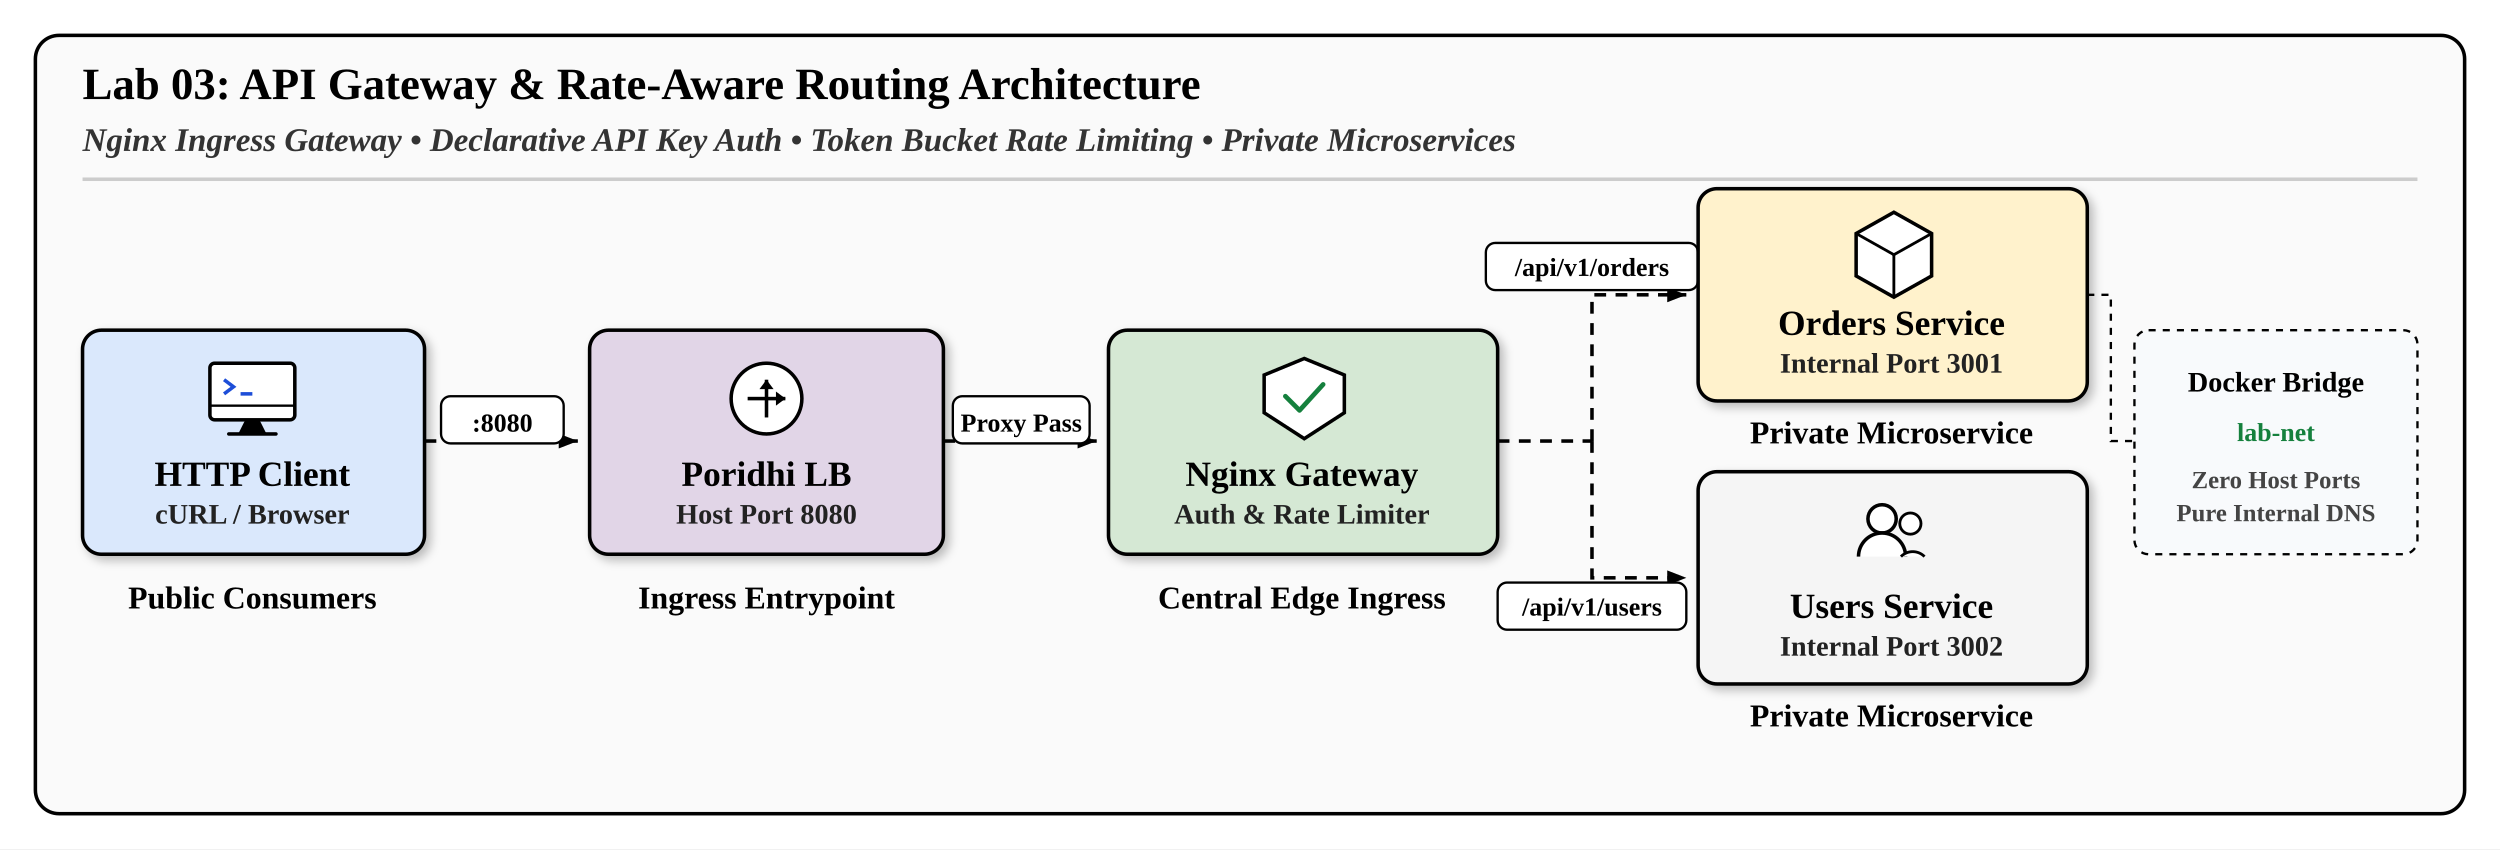
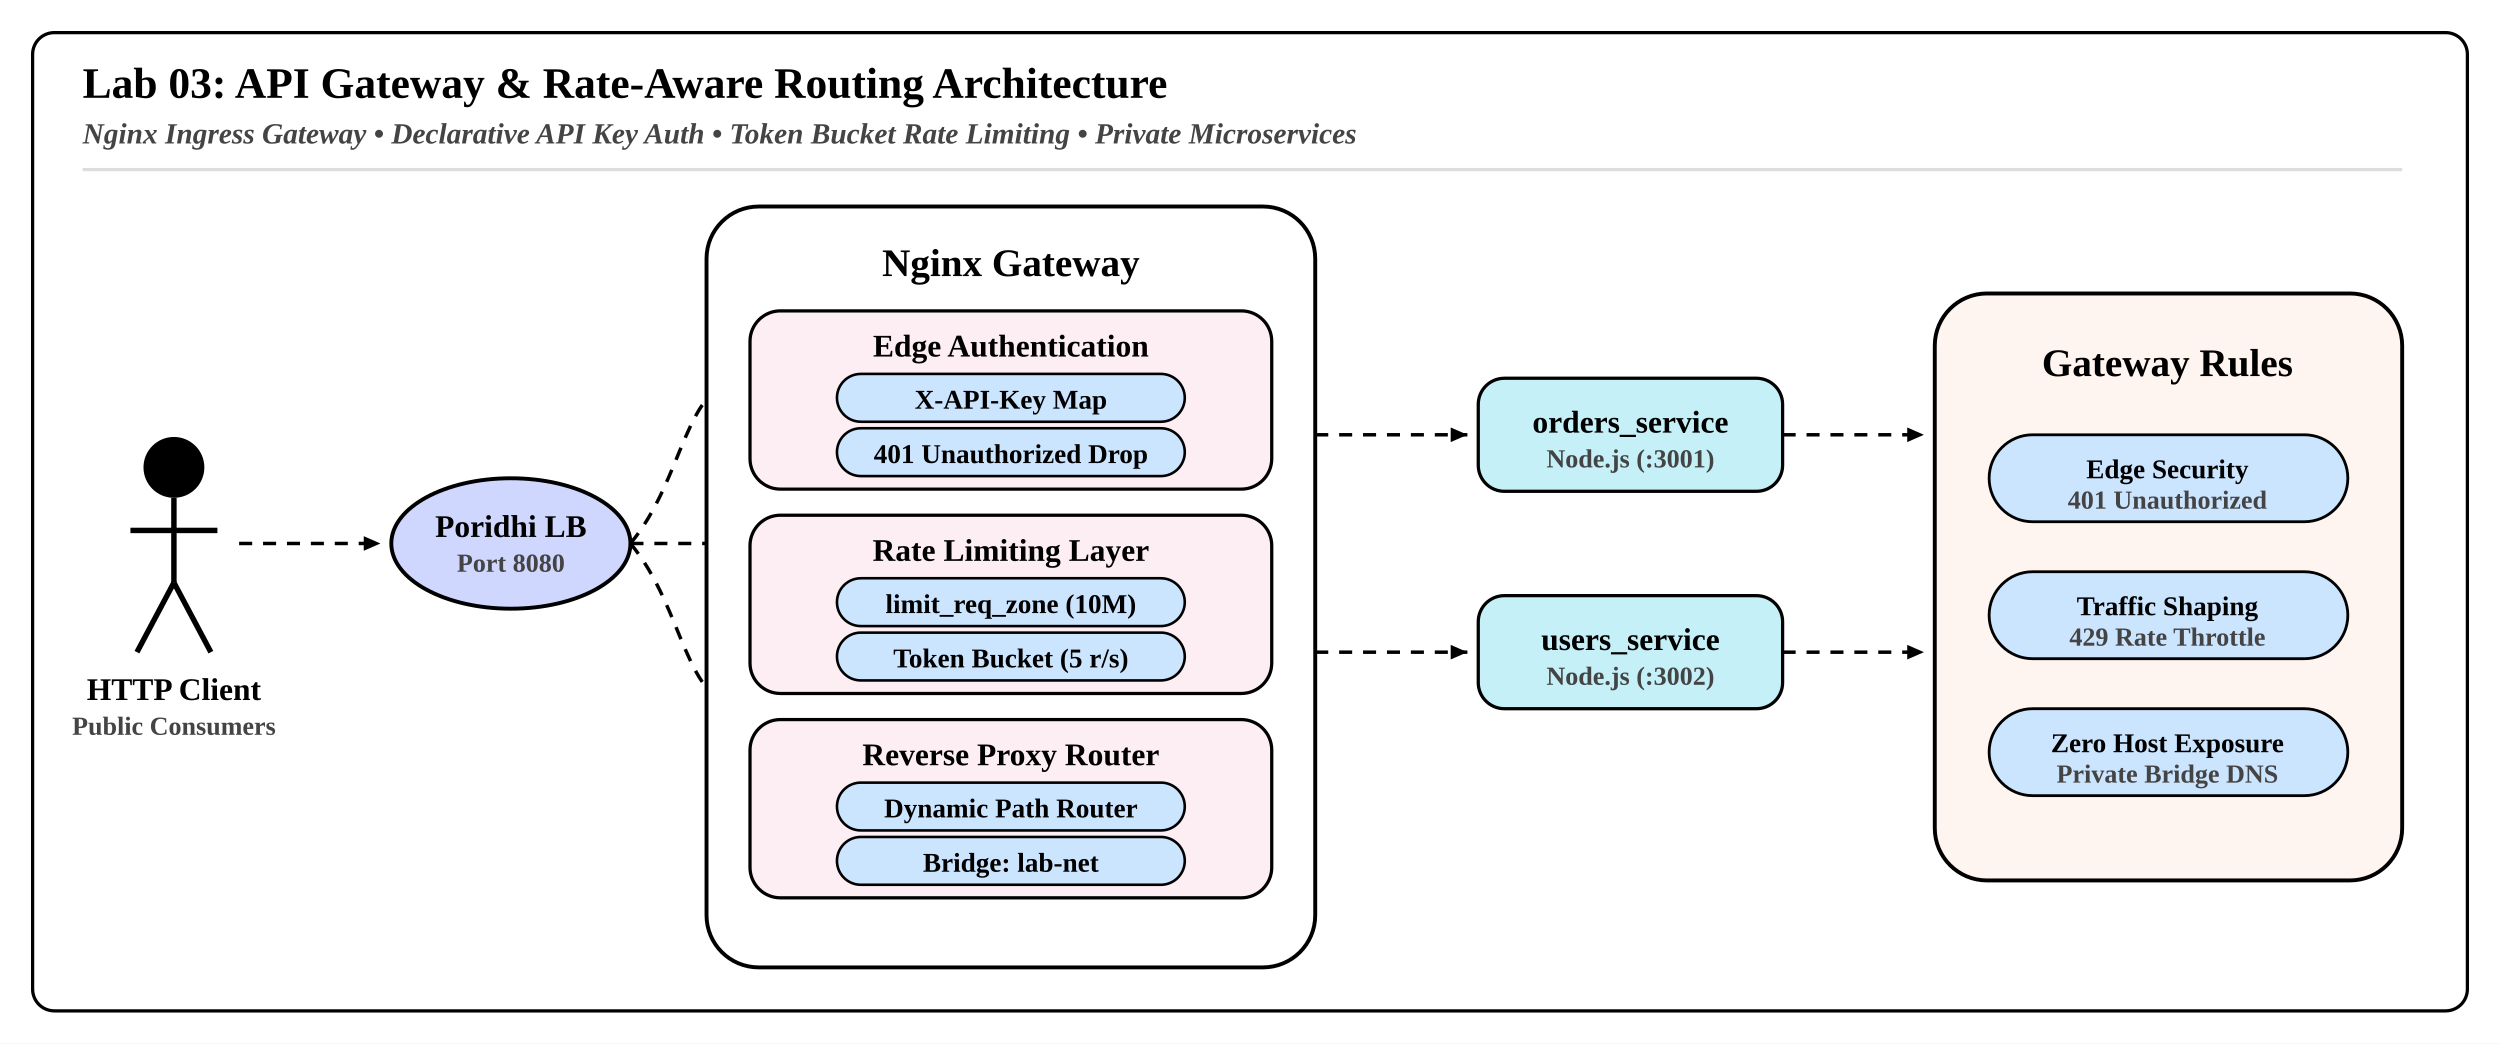
- <svg xmlns="http://www.w3.org/2000/svg" viewBox="0 0 1060 360" width="1060" height="360">
+ <svg xmlns="http://www.w3.org/2000/svg" viewBox="0 0 1150 480" width="1150" height="480">
  <defs>
-     <filter id="dropShadow" x="-12%" y="-12%" width="135%" height="145%">
-       <feDropShadow dx="2" dy="2" stdDeviation="2" flood-color="#000000" flood-opacity="0.25" />
-     </filter>
-     <marker id="arrow" viewBox="0 0 10 10" refX="9" refY="5" markerWidth="6" markerHeight="6" orient="auto-start-reverse">
-       <path d="M 0 1.5 L 9 5 L 0 8.5 z" fill="#000000" />
+     <marker id="arrow" viewBox="0 0 10 10" refX="8" refY="5" markerWidth="6" markerHeight="6" orient="auto-start-reverse">
+       <path d="M 0 1.5 L 8 5 L 0 8.5 z" fill="#000000" />
    </marker>
    <style>
      text {
        font-family: "Times New Roman", Times, "Liberation Serif", serif;
        font-weight: bold;
        fill: #000000;
      }
-       .banner-title { font-size: 19px; font-weight: bold; fill: #000000; }
-       .banner-sub { font-size: 14px; font-weight: bold; fill: #333333; font-style: italic; }
-       .card-title { font-size: 15px; font-weight: bold; fill: #000000; text-anchor: middle; }
-       .card-detail { font-size: 12px; font-weight: bold; fill: #222222; text-anchor: middle; }
-       .card-sub { font-size: 13.5px; font-weight: bold; fill: #000000; text-anchor: middle; }
-       .badge-text { font-size: 11px; font-weight: bold; fill: #000000; text-anchor: middle; }
-       .callout-title { font-size: 12px; font-weight: bold; fill: #000000; text-anchor: middle; }
-       .callout-body { font-size: 11px; font-weight: bold; fill: #15803d; text-anchor: middle; }
-       .callout-sub { font-size: 10.5px; font-weight: bold; fill: #444444; text-anchor: middle; }
+       .banner-title { font-size: 20px; font-weight: bold; }
+       .banner-sub { font-size: 13.5px; fill: #444444; font-style: italic; }
+       .group-title { font-size: 18px; text-anchor: middle; }
+       .card-title { font-size: 14.5px; text-anchor: middle; }
+       .pill-text { font-size: 12.5px; text-anchor: middle; }
+       .box-title { font-size: 14.5px; text-anchor: middle; }
+       .box-sub { font-size: 12px; text-anchor: middle; fill: #444444; }
+       .flow-arrow {
+         stroke: #000000;
+         stroke-width: 1.6;
+         stroke-dasharray: 6 5;
+         fill: none;
+         animation: flowAnimation 1s linear infinite;
+       }
+       @keyframes flowAnimation {
+         from { stroke-dashoffset: 22; }
+         to { stroke-dashoffset: 0; }
+       }
    </style>
  </defs>
  <rect width="100%" height="100%" fill="#ffffff" />
-   <rect x="15" y="15" width="1030" height="330" rx="10" fill="#fafafa" stroke="#000000" stroke-width="1.5" />
-   <g transform="translate(35, 42)">
-     <text x="0" y="0" class="banner-title">Lab 03: API Gateway &amp; Rate-Aware Routing Architecture</text>
-     <text x="0" y="22" class="banner-sub">Nginx Ingress Gateway • Declarative API Key Auth • Token Bucket Rate Limiting • Private Microservices</text>
+   <rect x="15" y="15" width="1120" height="450" rx="10" fill="#ffffff" stroke="#000000" stroke-width="1.5" />
+   <text x="38" y="45" class="banner-title">Lab 03: API Gateway &amp; Rate-Aware Routing Architecture</text>
+   <text x="38" y="66" class="banner-sub">Nginx Ingress Gateway • Declarative API Key Auth • Token Bucket Rate Limiting • Private Microservices</text>
+   <line x1="38" y1="78" x2="1105" y2="78" stroke="#dddddd" stroke-width="1.5" />
+   <g id="client" transform="translate(55, 230)">
+     <circle cx="25" cy="-15" r="14" fill="#000000" />
+     <line x1="25" y1="-1" x2="25" y2="38" stroke="#000000" stroke-width="2.5" />
+     <line x1="5" y1="14" x2="45" y2="14" stroke="#000000" stroke-width="2.5" />
+     <line x1="25" y1="38" x2="8" y2="70" stroke="#000000" stroke-width="2.5" />
+     <line x1="25" y1="38" x2="42" y2="70" stroke="#000000" stroke-width="2.5" />
+     <text x="25" y="92" class="box-title">HTTP Client</text>
+     <text x="25" y="108" class="box-sub">Public Consumers</text>
  </g>
-   <line x1="35" y1="76" x2="1025" y2="76" stroke="#cccccc" stroke-width="1.5" />
-   <g transform="translate(35, 140)">
-     <rect x="0" y="0" width="145" height="95" rx="8" fill="#dae8fc" stroke="#000000" stroke-width="1.5" filter="url(#dropShadow)" />
-     <g transform="translate(54, 12)">
-       <rect x="0" y="2" width="36" height="24" rx="2" fill="#ffffff" stroke="#000000" stroke-width="1.5" />
-       <line x1="0" y1="20" x2="36" y2="20" stroke="#000000" stroke-width="1" />
-       <polygon points="15,26 21,26 24,32 12,32" fill="#000000" />
-       <line x1="8" y1="32" x2="28" y2="32" stroke="#000000" stroke-width="1.5" stroke-linecap="round" />
-       <polyline points="6,9 10,12 6,15" fill="none" stroke="#1d4ed8" stroke-width="1.5" />
-       <line x1="13" y1="15" x2="18" y2="15" stroke="#1d4ed8" stroke-width="1.5" />
+   <path d="M 110 250 L 175 250" class="flow-arrow" marker-end="url(#arrow)">
+     <animate attributeName="stroke-dashoffset" from="22" to="0" dur="1s" repeatCount="indefinite" />
+   </path>
+   <g id="lb" transform="translate(180, 210)">
+     <ellipse cx="55" cy="40" rx="55" ry="30" fill="#d0d7fe" stroke="#000000" stroke-width="1.8" />
+     <text x="55" y="37" class="box-title">Poridhi LB</text>
+     <text x="55" y="53" class="box-sub">Port 8080</text>
+   </g>
+   <path d="M 290 250 C 315 220, 315 175, 342 175" class="flow-arrow" marker-end="url(#arrow)">
+     <animate attributeName="stroke-dashoffset" from="22" to="0" dur="1s" repeatCount="indefinite" />
+   </path>
+   <path d="M 290 250 L 342 250" class="flow-arrow" marker-end="url(#arrow)">
+     <animate attributeName="stroke-dashoffset" from="22" to="0" dur="1s" repeatCount="indefinite" />
+   </path>
+   <path d="M 290 250 C 315 280, 315 325, 342 325" class="flow-arrow" marker-end="url(#arrow)">
+     <animate attributeName="stroke-dashoffset" from="22" to="0" dur="1s" repeatCount="indefinite" />
+   </path>
+   <g id="web-app" transform="translate(325, 95)">
+     <rect x="0" y="0" width="280" height="350" rx="24" fill="#ffffff" stroke="#000000" stroke-width="1.8" />
+     <text x="140" y="32" class="group-title">Nginx Gateway</text>
+     <g transform="translate(20, 48)">
+       <rect x="0" y="0" width="240" height="82" rx="14" fill="#fceef2" stroke="#000000" stroke-width="1.5" />
+       <text x="120" y="21" class="card-title">Edge Authentication</text>
+       <rect x="40" y="29" width="160" height="22" rx="11" fill="#cce5ff" stroke="#000000" stroke-width="1.2" />
+       <text x="120" y="45" class="pill-text">X-API-Key Map</text>
+       <rect x="40" y="54" width="160" height="22" rx="11" fill="#cce5ff" stroke="#000000" stroke-width="1.2" />
+       <text x="120" y="70" class="pill-text">401 Unauthorized Drop</text>
    </g>
-     <text x="72" y="66" class="card-title">HTTP Client</text>
-     <text x="72" y="82" class="card-detail">cURL / Browser</text>
-     <text x="72" y="118" class="card-sub">Public Consumers</text>
+     <g transform="translate(20, 142)">
+       <rect x="0" y="0" width="240" height="82" rx="14" fill="#fceef2" stroke="#000000" stroke-width="1.5" />
+       <text x="120" y="21" class="card-title">Rate Limiting Layer</text>
+       <rect x="40" y="29" width="160" height="22" rx="11" fill="#cce5ff" stroke="#000000" stroke-width="1.2" />
+       <text x="120" y="45" class="pill-text">limit_req_zone (10M)</text>
+       <rect x="40" y="54" width="160" height="22" rx="11" fill="#cce5ff" stroke="#000000" stroke-width="1.2" />
+       <text x="120" y="70" class="pill-text">Token Bucket (5 r/s)</text>
+     </g>
+     <g transform="translate(20, 236)">
+       <rect x="0" y="0" width="240" height="82" rx="14" fill="#fceef2" stroke="#000000" stroke-width="1.5" />
+       <text x="120" y="21" class="card-title">Reverse Proxy Router</text>
+       <rect x="40" y="29" width="160" height="22" rx="11" fill="#cce5ff" stroke="#000000" stroke-width="1.2" />
+       <text x="120" y="45" class="pill-text">Dynamic Path Router</text>
+       <rect x="40" y="54" width="160" height="22" rx="11" fill="#cce5ff" stroke="#000000" stroke-width="1.2" />
+       <text x="120" y="70" class="pill-text">Bridge: lab-net</text>
+     </g>
  </g>
-   <path d="M 180 187 L 245 187" fill="none" stroke="#000000" stroke-width="1.5" stroke-dasharray="5,4" marker-end="url(#arrow)" />
-   <rect x="187" y="168" width="52" height="20" rx="4" fill="#ffffff" stroke="#000000" stroke-width="1" />
-   <text x="213" y="183" class="badge-text">:8080</text>
-   <g transform="translate(250, 140)">
-     <rect x="0" y="0" width="150" height="95" rx="8" fill="#e1d5e7" stroke="#000000" stroke-width="1.5" filter="url(#dropShadow)" />
-     <g transform="translate(55, 12)">
-       <circle cx="20" cy="17" r="15" fill="#ffffff" stroke="#000000" stroke-width="1.5" />
-       <line x1="12" y1="17" x2="28" y2="17" stroke="#000000" stroke-width="1.5" />
-       <polygon points="28,17 24,14 24,20" fill="#000000" />
-       <line x1="20" y1="9" x2="20" y2="25" stroke="#000000" stroke-width="1.5" />
-       <polygon points="20,9 17,13 23,13" fill="#000000" />
-     </g>
-     <text x="75" y="66" class="card-title">Poridhi LB</text>
-     <text x="75" y="82" class="card-detail">Host Port 8080</text>
-     <text x="75" y="118" class="card-sub">Ingress Entrypoint</text>
+   <path d="M 605 200 L 675 200" class="flow-arrow" marker-end="url(#arrow)">
+     <animate attributeName="stroke-dashoffset" from="22" to="0" dur="1s" repeatCount="indefinite" />
+   </path>
+   <path d="M 605 300 L 675 300" class="flow-arrow" marker-end="url(#arrow)">
+     <animate attributeName="stroke-dashoffset" from="22" to="0" dur="1s" repeatCount="indefinite" />
+   </path>
+   <g id="orders-service" transform="translate(680, 174)">
+     <rect x="0" y="0" width="140" height="52" rx="12" fill="#c5f0f7" stroke="#000000" stroke-width="1.5" />
+     <text x="70" y="25" class="box-title">orders_service</text>
+     <text x="70" y="41" class="box-sub">Node.js (:3001)</text>
  </g>
-   <path d="M 400 187 L 465 187" fill="none" stroke="#000000" stroke-width="1.5" stroke-dasharray="5,4" marker-end="url(#arrow)" />
-   <rect x="404" y="168" width="58" height="20" rx="4" fill="#ffffff" stroke="#000000" stroke-width="1" />
-   <text x="433" y="183" class="badge-text">Proxy Pass</text>
-   <g transform="translate(470, 140)">
-     <rect x="0" y="0" width="165" height="95" rx="8" fill="#d5e8d4" stroke="#000000" stroke-width="1.5" filter="url(#dropShadow)" />
-     <g transform="translate(63, 10)">
-       <polygon points="20,2 37,9 37,25 20,36 3,25 3,9" fill="#ffffff" stroke="#000000" stroke-width="1.5" />
-       <path d="M 12 18 L 18 24 L 28 13" fill="none" stroke="#15803d" stroke-width="2" stroke-linecap="round" stroke-linejoin="round" />
-     </g>
-     <text x="82" y="66" class="card-title">Nginx Gateway</text>
-     <text x="82" y="82" class="card-detail">Auth &amp; Rate Limiter</text>
-     <text x="82" y="118" class="card-sub">Central Edge Ingress</text>
+   <g id="users-service" transform="translate(680, 274)">
+     <rect x="0" y="0" width="140" height="52" rx="12" fill="#c5f0f7" stroke="#000000" stroke-width="1.5" />
+     <text x="70" y="25" class="box-title">users_service</text>
+     <text x="70" y="41" class="box-sub">Node.js (:3002)</text>
  </g>
-   <path d="M 635 187 L 675 187" fill="none" stroke="#000000" stroke-width="1.5" stroke-dasharray="5,4" />
-   <path d="M 675 187 L 675 125 L 715 125" fill="none" stroke="#000000" stroke-width="1.5" stroke-dasharray="5,4" marker-end="url(#arrow)" />
-   <rect x="630" y="103" width="90" height="20" rx="4" fill="#ffffff" stroke="#000000" stroke-width="1" />
-   <text x="675" y="117" class="badge-text">/api/v1/orders</text>
-   <path d="M 675 187 L 675 245 L 715 245" fill="none" stroke="#000000" stroke-width="1.5" stroke-dasharray="5,4" marker-end="url(#arrow)" />
-   <rect x="635" y="247" width="80" height="20" rx="4" fill="#ffffff" stroke="#000000" stroke-width="1" />
-   <text x="675" y="261" class="badge-text">/api/v1/users</text>
-   <g transform="translate(720, 80)">
-     <rect x="0" y="0" width="165" height="90" rx="8" fill="#fff2cc" stroke="#000000" stroke-width="1.5" filter="url(#dropShadow)" />
-     <g transform="translate(63, 8)">
-       <polygon points="20,2 36,11 36,29 20,38 4,29 4,11" fill="#ffffff" stroke="#000000" stroke-width="1.5" />
-       <line x1="20" y1="20" x2="20" y2="38" stroke="#000000" stroke-width="1.2" />
-       <line x1="20" y1="20" x2="36" y2="11" stroke="#000000" stroke-width="1.2" />
-       <line x1="20" y1="20" x2="4" y2="11" stroke="#000000" stroke-width="1.2" />
-     </g>
-     <text x="82" y="62" class="card-title">Orders Service</text>
-     <text x="82" y="78" class="card-detail">Internal Port 3001</text>
-     <text x="82" y="108" class="card-sub">Private Microservice</text>
+   <path d="M 820 200 L 885 200" class="flow-arrow" marker-end="url(#arrow)">
+     <animate attributeName="stroke-dashoffset" from="22" to="0" dur="1s" repeatCount="indefinite" />
+   </path>
+   <path d="M 820 300 L 885 300" class="flow-arrow" marker-end="url(#arrow)">
+     <animate attributeName="stroke-dashoffset" from="22" to="0" dur="1s" repeatCount="indefinite" />
+   </path>
+   <g id="gateway-rules" transform="translate(890, 135)">
+     <rect x="0" y="0" width="215" height="270" rx="24" fill="#fff5f0" stroke="#000000" stroke-width="1.8" />
+     <text x="107" y="38" class="group-title">Gateway Rules</text>
+     <rect x="25" y="65" width="165" height="40" rx="20" fill="#cce5ff" stroke="#000000" stroke-width="1.3" />
+     <text x="107" y="85" class="pill-text">Edge Security</text>
+     <text x="107" y="99" class="box-sub">401 Unauthorized</text>
+     <rect x="25" y="128" width="165" height="40" rx="20" fill="#cce5ff" stroke="#000000" stroke-width="1.3" />
+     <text x="107" y="148" class="pill-text">Traffic Shaping</text>
+     <text x="107" y="162" class="box-sub">429 Rate Throttle</text>
+     <rect x="25" y="191" width="165" height="40" rx="20" fill="#cce5ff" stroke="#000000" stroke-width="1.3" />
+     <text x="107" y="211" class="pill-text">Zero Host Exposure</text>
+     <text x="107" y="225" class="box-sub">Private Bridge DNS</text>
  </g>
-   <g transform="translate(720, 200)">
-     <rect x="0" y="0" width="165" height="90" rx="8" fill="#f5f5f5" stroke="#000000" stroke-width="1.5" filter="url(#dropShadow)" />
-     <g transform="translate(63, 8)">
-       <circle cx="15" cy="12" r="6" fill="#ffffff" stroke="#000000" stroke-width="1.5" />
-       <path d="M 5 28 A 10 10 0 0 1 25 28" fill="#ffffff" stroke="#000000" stroke-width="1.5" />
-       <circle cx="27" cy="14" r="4.5" fill="#ffffff" stroke="#000000" stroke-width="1.2" />
-       <path d="M 23 28 A 7 7 0 0 1 33 28" fill="#ffffff" stroke="#000000" stroke-width="1.2" />
-     </g>
-     <text x="82" y="62" class="card-title">Users Service</text>
-     <text x="82" y="78" class="card-detail">Internal Port 3002</text>
-     <text x="82" y="108" class="card-sub">Private Microservice</text>
-   </g>
-   <g transform="translate(905, 140)">
-     <rect x="0" y="0" width="120" height="95" rx="6" fill="#f8fafc" stroke="#000000" stroke-width="1" stroke-dasharray="3,3" />
-     <text x="60" y="26" class="callout-title">Docker Bridge</text>
-     <text x="60" y="47" class="callout-body">lab-net</text>
-     <text x="60" y="67" class="callout-sub">Zero Host Ports</text>
-     <text x="60" y="81" class="callout-sub">Pure Internal DNS</text>
-   </g>
-   <path d="M 885 125 L 895 125 L 895 187 L 905 187" fill="none" stroke="#000000" stroke-width="1" stroke-dasharray="3,3" />
</svg>
